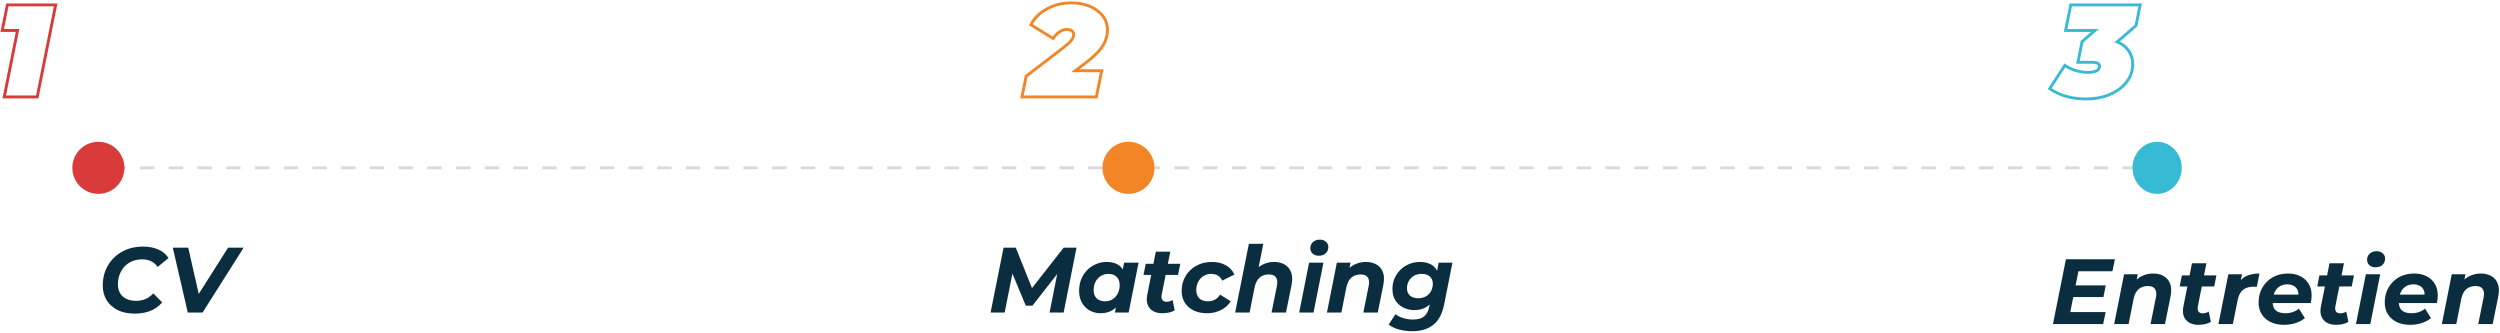
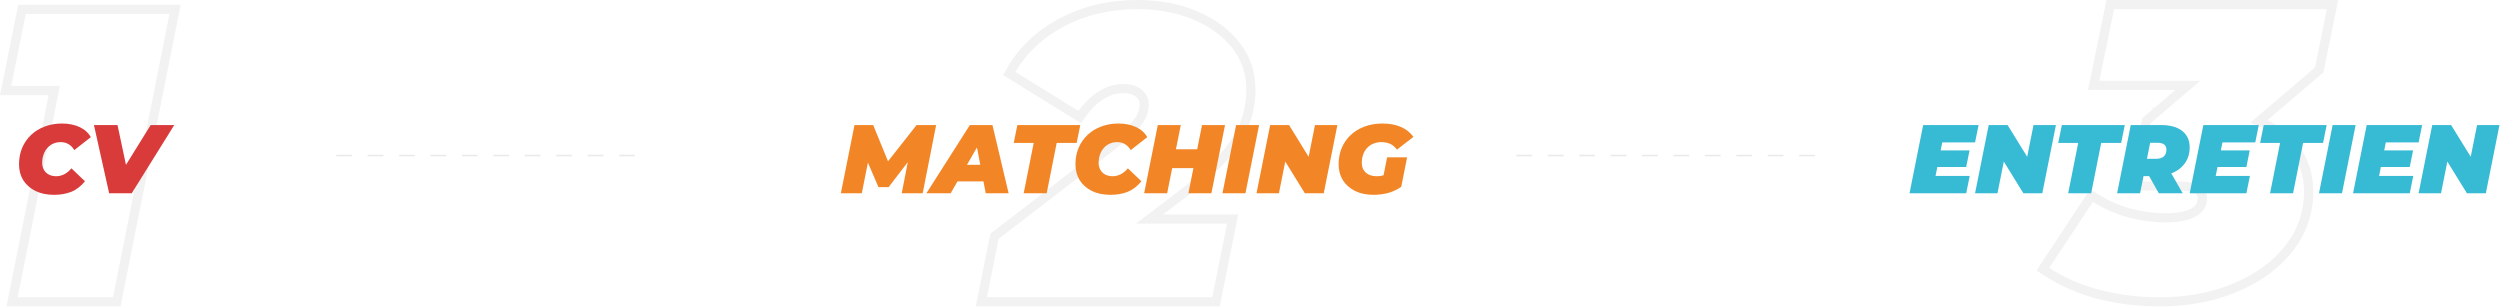
- <svg xmlns="http://www.w3.org/2000/svg" width="864" height="115" viewBox="0 0 864 115" fill="none">
-   <path d="M46.579 108.385C44.296 108.385 42.323 107.979 40.659 107.169C39.016 106.337 37.747 105.195 36.851 103.745C35.955 102.273 35.507 100.577 35.507 98.657C35.507 96.758 35.838 94.987 36.499 93.345C37.182 91.702 38.131 90.284 39.347 89.089C40.584 87.873 42.046 86.924 43.731 86.241C45.438 85.558 47.336 85.217 49.427 85.217C51.432 85.217 53.203 85.558 54.739 86.241C56.275 86.924 57.438 87.905 58.227 89.185L54.483 92.257C53.907 91.403 53.171 90.753 52.275 90.305C51.379 89.857 50.312 89.633 49.075 89.633C47.816 89.633 46.675 89.857 45.651 90.305C44.627 90.731 43.742 91.35 42.995 92.161C42.27 92.95 41.715 93.878 41.331 94.945C40.947 96.011 40.755 97.142 40.755 98.337C40.755 99.468 41 100.459 41.491 101.313C41.982 102.145 42.696 102.795 43.635 103.265C44.574 103.734 45.704 103.969 47.027 103.969C48.179 103.969 49.256 103.766 50.259 103.361C51.262 102.934 52.168 102.273 52.979 101.377L56.051 104.513C54.878 105.878 53.48 106.87 51.859 107.489C50.259 108.086 48.499 108.385 46.579 108.385Z" fill="#0A2E40" />
-   <path d="M64.898 108.001L59.714 85.601H65.058L69.57 105.473H66.21L78.818 85.601H84.194L70.018 108.001H64.898Z" fill="#0A2E40" />
-   <path fill-rule="evenodd" clip-rule="evenodd" d="M0.86 33.999L5.454 11.031H0.154L2.142 1.199H19.844L13.284 33.999H0.86ZM6.674 10.031L2.08 32.999H12.464L18.624 2.199H2.96L1.376 10.031H6.674Z" fill="#D93B3B" />
-   <path fill-rule="evenodd" clip-rule="evenodd" d="M352.592 34L354.181 26.056L367.368 15.93C368.287 15.211 368.96 14.617 369.409 14.142L369.419 14.131L369.429 14.121C369.906 13.644 370.182 13.247 370.32 12.931C370.475 12.577 370.544 12.243 370.544 11.924C370.544 11.555 370.42 11.305 370.138 11.085L370.127 11.077L370.116 11.068C369.847 10.846 369.421 10.68 368.728 10.68C368.024 10.68 367.324 10.882 366.615 11.322L366.607 11.327C365.922 11.743 365.268 12.361 364.656 13.212L364.112 13.969L355.585 8.701L356.07 7.86C357.377 5.598 359.298 3.814 361.793 2.504C364.329 1.158 367.176 0.496 370.312 0.496C372.71 0.496 374.885 0.896 376.817 1.719C378.765 2.536 380.336 3.673 381.485 5.15L380.696 5.764C379.669 4.444 378.247 3.403 376.428 2.64C374.639 1.877 372.6 1.496 370.312 1.496C367.32 1.496 364.636 2.127 362.26 3.388C360.24 4.449 358.644 5.824 357.471 7.515C357.419 7.591 357.368 7.667 357.317 7.744C357.184 7.945 357.057 8.15 356.936 8.36L363.844 12.628C364.519 11.689 365.267 10.971 366.088 10.472C366.939 9.944 367.819 9.68 368.728 9.68C369.579 9.68 370.253 9.885 370.752 10.296C371.28 10.707 371.544 11.249 371.544 11.924C371.544 12.393 371.441 12.863 371.236 13.332C371.031 13.801 370.664 14.3 370.136 14.828C369.637 15.356 368.919 15.987 367.98 16.72L355.088 26.62L353.812 33H378.496L380.124 24.948H370.136L374.888 21.34C376.736 19.932 378.188 18.641 379.244 17.468C380.329 16.265 381.092 15.092 381.532 13.948C382.001 12.775 382.236 11.557 382.236 10.296C382.236 8.595 381.723 7.084 380.696 5.764L381.485 5.15C382.651 6.649 383.236 8.377 383.236 10.296C383.236 11.683 382.978 13.024 382.463 14.313C381.967 15.6 381.128 16.874 379.987 18.137C378.875 19.373 377.371 20.706 375.494 22.136L375.493 22.137L373.107 23.948H381.347L379.314 34H352.592Z" fill="#F28627" />
-   <path fill-rule="evenodd" clip-rule="evenodd" d="M714.315 33.88L714.312 33.879C712.188 33.325 710.253 32.475 708.513 31.326L707.683 30.777L713.474 21.902L714.308 22.431C715.423 23.138 716.619 23.669 717.899 24.024C719.235 24.357 720.483 24.519 721.648 24.519C722.554 24.519 723.25 24.422 723.765 24.258L723.777 24.255C724.34 24.083 724.644 23.871 724.801 23.685L724.805 23.68C724.996 23.457 725.092 23.206 725.092 22.879C725.092 22.59 725.007 22.477 724.837 22.377L724.819 22.366L724.801 22.355C724.547 22.19 724.006 22.031 723.012 22.031H717.524L719.107 14.119L720.316 13.075L720.1 12.947H720.463L722.681 11.031H713.254L715.242 1.199H740.248L738.665 9.112L732.621 14.333C734.053 15.049 735.212 16.015 736.062 17.244C737.073 18.662 737.564 20.32 737.564 22.175C737.564 24.602 736.798 26.798 735.284 28.731C733.813 30.618 731.802 32.077 729.297 33.129C726.809 34.186 724.019 34.703 720.944 34.703C718.663 34.703 716.453 34.429 714.315 33.88ZM728.908 32.207C731.284 31.21 733.147 29.846 734.496 28.115C735.875 26.355 736.564 24.375 736.564 22.175C736.564 20.503 736.124 19.051 735.244 17.819C734.43 16.64 733.28 15.716 731.794 15.048C731.727 15.018 731.66 14.988 731.592 14.959C731.318 14.84 731.035 14.732 730.743 14.634L737.752 8.579L739.028 2.199H716.06L714.476 10.031H725.368L720.02 14.651L718.744 21.031H723.012C724.068 21.031 724.845 21.193 725.344 21.515C725.843 21.809 726.092 22.263 726.092 22.879C726.092 23.437 725.916 23.921 725.564 24.331C725.241 24.713 724.743 25.006 724.068 25.211C723.423 25.417 722.616 25.519 721.648 25.519C720.387 25.519 719.052 25.343 717.644 24.991C716.265 24.61 714.975 24.038 713.772 23.275L709.064 30.491C709.12 30.528 709.175 30.564 709.231 30.6C709.455 30.745 709.683 30.884 709.914 31.018C711.333 31.842 712.883 32.473 714.564 32.911C716.617 33.439 718.744 33.703 720.944 33.703C723.907 33.703 726.561 33.205 728.908 32.207Z" fill="#37BAD4" />
-   <path fill-rule="evenodd" clip-rule="evenodd" d="M30.5 58C30.5 57.724 30.724 57.5 31 57.5H33.483V58.5H31C30.724 58.5 30.5 58.276 30.5 58ZM43.413 58.5H38.448V57.5H43.413V58.5ZM53.344 58.5H48.379V57.5H53.344V58.5ZM63.274 58.5H58.309V57.5H63.274V58.5ZM73.205 58.5H68.24V57.5H73.205V58.5ZM83.135 58.5H78.17V57.5H83.135V58.5ZM93.066 58.5H88.101V57.5H93.066V58.5ZM102.997 58.5H98.031V57.5H102.997V58.5ZM112.927 58.5H107.962V57.5H112.927V58.5ZM122.858 58.5H117.892V57.5H122.858V58.5ZM132.788 58.5H127.823V57.5H132.788V58.5ZM142.719 58.5H137.753V57.5H142.719V58.5ZM152.649 58.5H147.684V57.5H152.649V58.5ZM162.58 58.5H157.615V57.5H162.58V58.5ZM172.51 58.5H167.545V57.5H172.51V58.5ZM182.441 58.5H177.476V57.5H182.441V58.5ZM192.372 58.5H187.406V57.5H192.372V58.5ZM202.302 58.5H197.337V57.5H202.302V58.5ZM212.233 58.5H207.267V57.5H212.233V58.5ZM222.163 58.5H217.198V57.5H222.163V58.5ZM232.094 58.5H227.128V57.5H232.094V58.5ZM242.024 58.5H237.059V57.5H242.024V58.5ZM251.955 58.5H246.989V57.5H251.955V58.5ZM261.885 58.5H256.92V57.5H261.885V58.5ZM271.816 58.5H266.851V57.5H271.816V58.5ZM281.746 58.5H276.781V57.5H281.746V58.5ZM291.677 58.5H286.712V57.5H291.677V58.5ZM301.607 58.5H296.642V57.5H301.607V58.5ZM311.538 58.5H306.573V57.5H311.538V58.5ZM321.469 58.5H316.503V57.5H321.469V58.5ZM331.399 58.5H326.434V57.5H331.399V58.5ZM341.33 58.5H336.364V57.5H341.33V58.5ZM351.26 58.5H346.295V57.5H351.26V58.5ZM361.191 58.5H356.225V57.5H361.191V58.5ZM371.121 58.5H366.156V57.5H371.121V58.5ZM381.052 58.5H376.087V57.5H381.052V58.5ZM390.982 58.5H386.017V57.5H390.982V58.5ZM400.913 58.5H395.948V57.5H400.913V58.5ZM410.843 58.5H405.878V57.5H410.843V58.5ZM420.774 58.5H415.809V57.5H420.774V58.5ZM430.705 58.5H425.739V57.5H430.705V58.5ZM440.635 58.5H435.67V57.5H440.635V58.5ZM450.566 58.5H445.6V57.5H450.566V58.5ZM460.496 58.5H455.531V57.5H460.496V58.5ZM470.427 58.5H465.461V57.5H470.427V58.5ZM480.357 58.5H475.392V57.5H480.357V58.5ZM490.288 58.5H485.323V57.5H490.288V58.5ZM500.218 58.5H495.253V57.5H500.218V58.5ZM510.149 58.5H505.184V57.5H510.149V58.5ZM520.079 58.5H515.114V57.5H520.079V58.5ZM530.01 58.5H525.045V57.5H530.01V58.5ZM539.94 58.5H534.975V57.5H539.94V58.5ZM549.871 58.5H544.906V57.5H549.871V58.5ZM559.802 58.5H554.836V57.5H559.802V58.5ZM569.732 58.5H564.767V57.5H569.732V58.5ZM579.663 58.5H574.697V57.5H579.663V58.5ZM589.593 58.5H584.628V57.5H589.593V58.5ZM599.524 58.5H594.558V57.5H599.524V58.5ZM609.454 58.5H604.489V57.5H609.454V58.5ZM619.385 58.5H614.42V57.5H619.385V58.5ZM629.315 58.5H624.35V57.5H629.315V58.5ZM639.246 58.5H634.281V57.5H639.246V58.5ZM649.176 58.5H644.211V57.5H649.176V58.5ZM659.107 58.5H654.142V57.5H659.107V58.5ZM669.038 58.5H664.072V57.5H669.038V58.5ZM678.968 58.5H674.003V57.5H678.968V58.5ZM688.899 58.5H683.933V57.5H688.899V58.5ZM698.829 58.5H693.864V57.5H698.829V58.5ZM708.76 58.5H703.794V57.5H708.76V58.5ZM718.69 58.5H713.725V57.5H718.69V58.5ZM728.621 58.5H723.656V57.5H728.621V58.5ZM738.551 58.5H733.586V57.5H738.551V58.5ZM746 58.5H743.517V57.5H746V58.5Z" fill="#D9D9D9" />
-   <path d="M43 58C43 62.971 38.971 67 34 67C29.029 67 25 62.971 25 58C25 53.029 29.029 49 34 49C38.971 49 43 53.029 43 58Z" fill="#D93B3B" />
-   <path d="M399 58C399 62.971 394.971 67 390 67C385.029 67 381 62.971 381 58C381 53.029 385.029 49 390 49C394.971 49 399 53.029 399 58Z" fill="#F28627" />
-   <path d="M754 58C754 62.971 750.194 67 745.5 67C740.806 67 737 62.971 737 58C737 53.029 740.806 49 745.5 49C750.194 49 754 53.029 754 58Z" fill="#37BAD4" />
-   <path d="M342.35 108L346.83 85.6H351.054L357.422 101.472L355.182 101.44L367.598 85.6H372.046L367.598 108H362.734L365.71 92.992H366.702L356.814 105.632H354.51L349.23 92.96L350.19 93.056L347.214 108H342.35Z" fill="#0A2E40" />
-   <path d="M380.368 108.256C379.046 108.256 377.819 107.958 376.688 107.36C375.558 106.742 374.651 105.856 373.968 104.704C373.286 103.552 372.944 102.166 372.944 100.544C372.944 99.094 373.179 97.76 373.648 96.544C374.139 95.328 374.822 94.272 375.696 93.376C376.571 92.48 377.584 91.787 378.736 91.296C379.888 90.784 381.126 90.528 382.448 90.528C383.878 90.528 385.104 90.795 386.128 91.328C387.152 91.862 387.91 92.694 388.4 93.824C388.912 94.934 389.094 96.374 388.944 98.144C388.838 100.171 388.422 101.952 387.696 103.488C386.971 105.003 385.99 106.176 384.752 107.008C383.536 107.84 382.075 108.256 380.368 108.256ZM381.904 104.128C382.886 104.128 383.75 103.894 384.496 103.424C385.264 102.934 385.862 102.272 386.288 101.44C386.736 100.587 386.96 99.595 386.96 98.464C386.96 97.291 386.608 96.363 385.904 95.68C385.222 94.998 384.262 94.656 383.024 94.656C382.064 94.656 381.2 94.902 380.432 95.392C379.664 95.862 379.056 96.523 378.608 97.376C378.182 98.208 377.968 99.19 377.968 100.32C377.968 101.494 378.31 102.422 378.992 103.104C379.696 103.787 380.667 104.128 381.904 104.128ZM385.328 108L386 104.576L387.12 99.456L387.792 94.336L388.496 90.784H393.488L390.064 108H385.328Z" fill="#0A2E40" />
-   <path d="M401.694 108.256C400.457 108.256 399.401 108.011 398.526 107.52C397.652 107.008 397.022 106.283 396.638 105.344C396.276 104.384 396.222 103.254 396.478 101.952L399.454 86.976H404.446L401.47 101.92C401.342 102.646 401.417 103.222 401.694 103.648C401.972 104.075 402.484 104.288 403.23 104.288C403.572 104.288 403.913 104.235 404.254 104.128C404.617 104.022 404.948 103.872 405.246 103.68L405.982 107.232C405.364 107.616 404.681 107.883 403.934 108.032C403.188 108.182 402.441 108.256 401.694 108.256ZM395.198 95.008L395.966 91.168H407.902L407.134 95.008H395.198Z" fill="#0A2E40" />
-   <path d="M417.149 108.256C415.379 108.256 413.832 107.936 412.509 107.296C411.208 106.656 410.195 105.76 409.469 104.608C408.744 103.456 408.381 102.102 408.381 100.544C408.381 98.624 408.829 96.918 409.725 95.424C410.621 93.91 411.859 92.715 413.437 91.84C415.016 90.966 416.829 90.528 418.877 90.528C420.712 90.528 422.301 90.912 423.645 91.68C424.989 92.427 425.981 93.494 426.621 94.88L422.397 96.992C422.035 96.182 421.523 95.595 420.861 95.232C420.221 94.848 419.453 94.656 418.557 94.656C417.576 94.656 416.701 94.902 415.933 95.392C415.165 95.862 414.557 96.523 414.109 97.376C413.661 98.208 413.437 99.179 413.437 100.288C413.437 101.462 413.779 102.4 414.461 103.104C415.165 103.787 416.157 104.128 417.437 104.128C418.312 104.128 419.112 103.947 419.837 103.584C420.563 103.2 421.171 102.614 421.661 101.824L425.341 104.128C424.531 105.43 423.4 106.443 421.949 107.168C420.52 107.894 418.92 108.256 417.149 108.256Z" fill="#0A2E40" />
-   <path d="M440.314 90.528C441.764 90.528 443.002 90.838 444.026 91.456C445.05 92.054 445.775 92.939 446.202 94.112C446.65 95.286 446.703 96.736 446.362 98.464L444.442 108H439.45L441.306 98.784C441.562 97.526 441.455 96.555 440.986 95.872C440.538 95.19 439.706 94.848 438.49 94.848C437.231 94.848 436.175 95.211 435.322 95.936C434.49 96.662 433.914 97.771 433.594 99.264L431.866 108H426.874L431.61 84.256H436.602L434.33 95.648L433.338 94.176C434.17 92.918 435.194 92 436.41 91.424C437.647 90.827 438.948 90.528 440.314 90.528Z" fill="#0A2E40" />
-   <path d="M448.999 108L452.423 90.784H457.383L453.959 108H448.999ZM455.751 88.384C454.876 88.384 454.172 88.139 453.639 87.648C453.105 87.136 452.839 86.518 452.839 85.792C452.839 84.939 453.137 84.235 453.735 83.68C454.353 83.104 455.153 82.816 456.135 82.816C457.009 82.816 457.713 83.062 458.247 83.552C458.801 84.022 459.079 84.608 459.079 85.312C459.079 86.23 458.769 86.976 458.151 87.552C457.553 88.107 456.753 88.384 455.751 88.384Z" fill="#0A2E40" />
-   <path d="M472.032 90.528C473.504 90.528 474.752 90.838 475.776 91.456C476.8 92.054 477.526 92.939 477.952 94.112C478.379 95.286 478.422 96.736 478.08 98.464L476.16 108H471.168L473.024 98.784C473.28 97.526 473.174 96.555 472.704 95.872C472.256 95.19 471.424 94.848 470.208 94.848C468.95 94.848 467.894 95.211 467.04 95.936C466.208 96.662 465.632 97.771 465.312 99.264L463.584 108H458.592L462.016 90.784H466.752L465.76 95.648L465.056 94.176C465.888 92.918 466.912 92 468.128 91.424C469.366 90.827 470.667 90.528 472.032 90.528Z" fill="#0A2E40" />
-   <path d="M488.108 114.464C486.444 114.464 484.908 114.272 483.5 113.888C482.113 113.504 480.919 112.939 479.916 112.192L482.284 108.576C482.967 109.131 483.841 109.579 484.908 109.92C485.996 110.262 487.137 110.432 488.332 110.432C490.06 110.432 491.351 110.059 492.204 109.312C493.079 108.566 493.665 107.456 493.964 105.984L494.572 102.88L495.724 98.848L496.492 94.496L497.196 90.784H501.964L499.116 105.12C498.455 108.427 497.196 110.806 495.34 112.256C493.505 113.728 491.095 114.464 488.108 114.464ZM488.844 107.168C487.436 107.168 486.156 106.88 485.004 106.304C483.852 105.728 482.935 104.907 482.252 103.84C481.569 102.752 481.228 101.451 481.228 99.936C481.228 98.614 481.463 97.387 481.932 96.256C482.423 95.126 483.095 94.134 483.948 93.28C484.823 92.406 485.836 91.734 486.988 91.264C488.161 90.774 489.441 90.528 490.828 90.528C492.087 90.528 493.228 90.763 494.252 91.232C495.276 91.702 496.065 92.459 496.62 93.504C497.196 94.55 497.409 95.947 497.26 97.696C497.132 99.595 496.716 101.259 496.012 102.688C495.308 104.096 494.348 105.195 493.132 105.984C491.937 106.774 490.508 107.168 488.844 107.168ZM490.188 103.072C491.169 103.072 492.033 102.859 492.78 102.432C493.527 102.006 494.113 101.419 494.54 100.672C494.967 99.904 495.18 99.03 495.18 98.048C495.18 97.003 494.839 96.182 494.156 95.584C493.473 94.966 492.524 94.656 491.308 94.656C490.327 94.656 489.452 94.87 488.684 95.296C487.937 95.723 487.34 96.32 486.892 97.088C486.465 97.835 486.252 98.699 486.252 99.68C486.252 100.726 486.604 101.558 487.308 102.176C488.012 102.774 488.972 103.072 490.188 103.072Z" fill="#0A2E40" />
-   <path d="M716.962 98.624H727.746L726.946 102.656H716.162L716.962 98.624ZM715.49 107.84H727.714L726.85 112H709.506L713.986 89.6H730.914L730.05 93.76H718.306L715.49 107.84Z" fill="#0A2E40" />
-   <path d="M744.095 94.528C745.567 94.528 746.815 94.838 747.839 95.456C748.863 96.054 749.588 96.939 750.015 98.112C750.442 99.286 750.484 100.736 750.143 102.464L748.223 112H743.231L745.087 102.784C745.343 101.526 745.236 100.555 744.767 99.872C744.319 99.19 743.487 98.848 742.271 98.848C741.012 98.848 739.956 99.211 739.103 99.936C738.271 100.662 737.695 101.771 737.375 103.264L735.647 112H730.655L734.079 94.784H738.815L737.823 99.648L737.119 98.176C737.951 96.918 738.975 96 740.191 95.424C741.428 94.827 742.73 94.528 744.095 94.528Z" fill="#0A2E40" />
-   <path d="M759.788 112.256C758.551 112.256 757.495 112.011 756.62 111.52C755.745 111.008 755.116 110.283 754.732 109.344C754.369 108.384 754.316 107.254 754.572 105.952L757.548 90.976H762.54L759.564 105.92C759.436 106.646 759.511 107.222 759.788 107.648C760.065 108.075 760.577 108.288 761.324 108.288C761.665 108.288 762.007 108.235 762.348 108.128C762.711 108.022 763.041 107.872 763.34 107.68L764.076 111.232C763.457 111.616 762.775 111.883 762.028 112.032C761.281 112.182 760.535 112.256 759.788 112.256ZM753.292 99.008L754.06 95.168H765.996L765.228 99.008H753.292Z" fill="#0A2E40" />
-   <path d="M766.686 112L770.11 94.784H774.846L773.854 99.68L773.406 98.272C774.174 96.886 775.177 95.915 776.414 95.36C777.651 94.806 779.134 94.528 780.862 94.528L779.966 99.136C779.753 99.115 779.55 99.104 779.358 99.104C779.187 99.083 779.006 99.072 778.814 99.072C777.342 99.072 776.137 99.435 775.198 100.16C774.281 100.886 773.662 102.059 773.342 103.68L771.678 112H766.686Z" fill="#0A2E40" />
-   <path d="M789.369 112.256C787.577 112.256 786.02 111.936 784.697 111.296C783.396 110.656 782.383 109.76 781.657 108.608C780.932 107.456 780.569 106.102 780.569 104.544C780.569 102.624 780.996 100.918 781.849 99.424C782.724 97.91 783.919 96.715 785.433 95.84C786.969 94.966 788.729 94.528 790.713 94.528C792.399 94.528 793.849 94.848 795.065 95.488C796.281 96.107 797.22 96.982 797.881 98.112C798.564 99.222 798.905 100.555 798.905 102.112C798.905 102.56 798.873 103.008 798.809 103.456C798.767 103.904 798.703 104.331 798.617 104.736H784.377L784.889 101.824H796.281L794.233 102.72C794.404 101.76 794.351 100.96 794.073 100.32C793.796 99.659 793.348 99.158 792.729 98.816C792.111 98.454 791.364 98.272 790.489 98.272C789.401 98.272 788.473 98.539 787.705 99.072C786.959 99.584 786.393 100.299 786.009 101.216C785.625 102.134 785.433 103.168 785.433 104.32C785.433 105.643 785.796 106.635 786.521 107.296C787.268 107.936 788.388 108.256 789.881 108.256C790.756 108.256 791.599 108.118 792.409 107.84C793.22 107.563 793.913 107.168 794.489 106.656L796.569 109.952C795.567 110.742 794.436 111.328 793.177 111.712C791.94 112.075 790.671 112.256 789.369 112.256Z" fill="#0A2E40" />
-   <path d="M807.319 112.256C806.082 112.256 805.026 112.011 804.151 111.52C803.276 111.008 802.647 110.283 802.263 109.344C801.9 108.384 801.847 107.254 802.103 105.952L805.079 90.976H810.071L807.095 105.92C806.967 106.646 807.042 107.222 807.319 107.648C807.596 108.075 808.108 108.288 808.855 108.288C809.196 108.288 809.538 108.235 809.879 108.128C810.242 108.022 810.572 107.872 810.871 107.68L811.607 111.232C810.988 111.616 810.306 111.883 809.559 112.032C808.812 112.182 808.066 112.256 807.319 112.256ZM800.823 99.008L801.591 95.168H813.527L812.759 99.008H800.823Z" fill="#0A2E40" />
-   <path d="M814.217 112L817.641 94.784H822.601L819.177 112H814.217ZM820.969 92.384C820.095 92.384 819.391 92.139 818.857 91.648C818.324 91.136 818.057 90.518 818.057 89.792C818.057 88.939 818.356 88.235 818.953 87.68C819.572 87.104 820.372 86.816 821.353 86.816C822.228 86.816 822.932 87.062 823.465 87.552C824.02 88.022 824.297 88.608 824.297 89.312C824.297 90.23 823.988 90.976 823.369 91.552C822.772 92.107 821.972 92.384 820.969 92.384Z" fill="#0A2E40" />
-   <path d="M832.963 112.256C831.171 112.256 829.614 111.936 828.291 111.296C826.99 110.656 825.976 109.76 825.251 108.608C824.526 107.456 824.163 106.102 824.163 104.544C824.163 102.624 824.59 100.918 825.443 99.424C826.318 97.91 827.512 96.715 829.027 95.84C830.563 94.966 832.323 94.528 834.307 94.528C835.992 94.528 837.443 94.848 838.659 95.488C839.875 96.107 840.814 96.982 841.475 98.112C842.158 99.222 842.499 100.555 842.499 102.112C842.499 102.56 842.467 103.008 842.403 103.456C842.36 103.904 842.296 104.331 842.211 104.736H827.971L828.483 101.824H839.875L837.827 102.72C837.998 101.76 837.944 100.96 837.667 100.32C837.39 99.659 836.942 99.158 836.323 98.816C835.704 98.454 834.958 98.272 834.083 98.272C832.995 98.272 832.067 98.539 831.299 99.072C830.552 99.584 829.987 100.299 829.603 101.216C829.219 102.134 829.027 103.168 829.027 104.32C829.027 105.643 829.39 106.635 830.115 107.296C830.862 107.936 831.982 108.256 833.475 108.256C834.35 108.256 835.192 108.118 836.003 107.84C836.814 107.563 837.507 107.168 838.083 106.656L840.163 109.952C839.16 110.742 838.03 111.328 836.771 111.712C835.534 112.075 834.264 112.256 832.963 112.256Z" fill="#0A2E40" />
-   <path d="M857.345 94.528C858.817 94.528 860.065 94.838 861.089 95.456C862.113 96.054 862.838 96.939 863.265 98.112C863.692 99.286 863.734 100.736 863.393 102.464L861.473 112H856.481L858.337 102.784C858.593 101.526 858.486 100.555 858.017 99.872C857.569 99.19 856.737 98.848 855.521 98.848C854.262 98.848 853.206 99.211 852.353 99.936C851.521 100.662 850.945 101.771 850.625 103.264L848.897 112H843.905L847.329 94.784H852.065L851.073 99.648L850.369 98.176C851.201 96.918 852.225 96 853.441 95.424C854.678 94.827 855.98 94.528 857.345 94.528Z" fill="#0A2E40" />
+ <svg xmlns="http://www.w3.org/2000/svg" width="1591" height="195" viewBox="0 0 1591 195" fill="none">
+   <path fill-rule="evenodd" clip-rule="evenodd" d="M4.127 195L30.956 60.553H0L11.614 3H115L76.687 195H4.127ZM38.08 54.7L11.252 189.146H71.899L107.876 8.854H16.391L7.14 54.7H38.08Z" fill="#F2F2F2" />
+   <path fill-rule="evenodd" clip-rule="evenodd" d="M621 195L630.229 148.762L706.826 89.826C712.164 85.646 716.076 82.185 718.683 79.419L718.74 79.358L718.799 79.3C721.568 76.525 723.172 74.212 723.974 72.375C724.875 70.311 725.276 68.371 725.276 66.513C725.276 64.364 724.556 62.908 722.918 61.632L722.854 61.582L722.792 61.531C721.225 60.238 718.752 59.273 714.728 59.273C710.636 59.273 706.574 60.447 702.456 63.007L702.408 63.038C698.425 65.46 694.629 69.053 691.075 74.007L687.913 78.415L638.382 47.752L641.202 42.859C648.79 29.692 659.95 19.313 674.445 11.685C689.173 3.854 705.713 0 723.929 0C737.859 0 750.491 2.326 761.716 7.118C773.028 11.873 782.156 18.488 788.831 27.088L784.246 30.661C778.282 22.978 770.019 16.917 759.455 12.479C749.061 8.04 737.219 5.82 723.929 5.82C706.549 5.82 690.959 9.491 677.157 16.832C665.423 23.005 656.151 31.012 649.341 40.853C649.037 41.293 648.738 41.736 648.444 42.183C647.673 43.353 646.935 44.549 646.232 45.77L686.358 70.611C690.277 65.147 694.622 60.965 699.393 58.062C704.334 54.989 709.446 53.453 714.728 53.453C719.669 53.453 723.588 54.648 726.484 57.038C729.551 59.428 731.085 62.587 731.085 66.513C731.085 69.245 730.489 71.977 729.296 74.708C728.103 77.44 725.973 80.342 722.906 83.415C720.01 86.488 715.835 90.159 710.383 94.427L635.497 152.047L628.085 189.18H771.467L780.923 142.316H722.906L750.509 121.316C761.244 113.121 769.678 105.609 775.812 98.78C782.116 91.781 786.546 84.952 789.102 78.293C791.828 71.464 793.191 64.379 793.191 57.038C793.191 47.136 790.21 38.343 784.246 30.661L788.831 27.088C795.602 35.811 799 45.866 799 57.038C799 65.108 797.5 72.915 794.509 80.419C791.629 87.906 786.752 95.32 780.128 102.675C773.668 109.867 764.93 117.624 754.029 125.946L754.022 125.952L740.163 136.495H788.024L776.219 195H621Z" fill="#F2F2F2" />
+   <path fill-rule="evenodd" clip-rule="evenodd" d="M1335.1 190.207L1335.08 190.202C1322.56 186.978 1311.15 182.032 1300.89 175.341L1296 172.151L1330.14 120.495L1335.06 123.572C1341.63 127.689 1348.69 130.778 1356.23 132.845C1364.11 134.784 1371.47 135.727 1378.34 135.727C1383.67 135.727 1387.78 135.162 1390.82 134.208L1390.89 134.186C1394.21 133.189 1396 131.954 1396.92 130.873L1396.95 130.845C1398.08 129.544 1398.64 128.083 1398.64 126.182C1398.64 124.496 1398.14 123.841 1397.14 123.26L1397.03 123.197L1396.92 123.13C1395.43 122.173 1392.24 121.246 1386.38 121.246H1354.02L1363.35 75.194L1370.48 69.117L1369.21 68.376H1371.35L1384.43 57.224H1328.84L1340.57 0H1488L1478.67 46.052L1443.03 76.443C1451.48 80.607 1458.31 86.231 1463.32 93.386C1469.28 101.638 1472.18 111.289 1472.18 122.085C1472.18 136.211 1467.66 148.992 1458.73 160.241C1450.06 171.222 1438.2 179.713 1423.43 185.835C1408.76 191.987 1392.31 195 1374.19 195C1360.74 195 1347.7 193.406 1335.1 190.207ZM1421.14 180.473C1435.15 174.668 1446.13 166.729 1454.09 156.657C1462.22 146.413 1466.28 134.889 1466.28 122.085C1466.28 112.353 1463.69 103.902 1458.5 96.732C1453.7 89.869 1446.92 84.492 1438.16 80.6C1437.76 80.426 1437.37 80.254 1436.97 80.086C1435.35 79.394 1433.68 78.763 1431.96 78.193L1473.28 42.953L1480.81 5.82H1345.39L1336.05 51.404H1400.27L1368.74 78.293L1361.21 115.426H1386.38C1392.6 115.426 1397.19 116.365 1400.13 118.243C1403.07 119.95 1404.54 122.597 1404.54 126.182C1404.54 129.426 1403.5 132.243 1401.42 134.633C1399.52 136.852 1396.58 138.56 1392.6 139.755C1388.8 140.95 1384.04 141.547 1378.34 141.547C1370.9 141.547 1363.03 140.523 1354.73 138.474C1346.6 136.255 1338.99 132.926 1331.9 128.487L1304.14 170.485C1304.47 170.698 1304.8 170.91 1305.13 171.119C1306.45 171.96 1307.79 172.771 1309.15 173.552C1317.52 178.345 1326.65 182.017 1336.57 184.57C1348.68 187.643 1361.21 189.18 1374.19 189.18C1391.65 189.18 1407.3 186.277 1421.14 180.473Z" fill="#F2F2F2" />
+   <path d="M535.119 122.999L543.799 79.599H555.703L567.297 107.933H560.973L583.293 79.599H595.755L587.199 122.999H573.869L578.395 99.687L580.503 99.563L565.499 119.093H559.051L550.619 99.501L553.099 99.687L548.449 122.999H535.119Z" fill="#F28627" />
+   <path d="M589.561 122.999L617.213 79.599H631.597L641.889 122.999H627.319L620.313 86.357H626.017L604.999 122.999H589.561ZM602.333 115.435L608.161 104.895H628.125L629.737 115.435H602.333Z" fill="#F28627" />
+   <path d="M651.469 122.999L657.855 90.945H645.145L647.439 79.599H687.491L685.197 90.945H672.487L666.101 122.999H651.469Z" fill="#F28627" />
+   <path d="M706.682 123.991C702.218 123.991 698.312 123.185 694.964 121.573C691.616 119.92 689.012 117.647 687.152 114.753C685.333 111.819 684.424 108.429 684.424 104.585C684.424 100.783 685.085 97.29 686.408 94.107C687.772 90.925 689.673 88.176 692.112 85.861C694.551 83.547 697.444 81.769 700.792 80.529C704.14 79.248 707.819 78.607 711.828 78.607C716.003 78.607 719.702 79.351 722.926 80.839C726.15 82.327 728.547 84.477 730.118 87.287L719.578 95.533C718.669 93.921 717.491 92.681 716.044 91.813C714.597 90.904 712.882 90.449 710.898 90.449C709.162 90.449 707.571 90.78 706.124 91.441C704.719 92.061 703.499 92.971 702.466 94.169C701.433 95.327 700.627 96.711 700.048 98.323C699.469 99.935 699.18 101.713 699.18 103.655C699.18 105.35 699.552 106.838 700.296 108.119C701.04 109.401 702.073 110.393 703.396 111.095C704.76 111.798 706.331 112.149 708.108 112.149C709.803 112.149 711.456 111.757 713.068 110.971C714.721 110.186 716.292 108.905 717.78 107.127L726.398 115.373C723.753 118.597 720.797 120.85 717.532 122.131C714.308 123.371 710.691 123.991 706.682 123.991Z" fill="#F28627" />
+   <path d="M764.971 79.599H779.603L770.923 122.999H756.291L764.971 79.599ZM742.775 122.999H728.143L736.823 79.599H751.455L742.775 122.999ZM760.445 107.003H745.007L747.425 94.975H762.863L760.445 107.003Z" fill="#F28627" />
+   <path d="M777.973 122.999L786.653 79.599H801.285L792.605 122.999H777.973Z" fill="#F28627" />
+   <path d="M799.648 122.999L808.328 79.599H820.356L836.662 106.011H831.578L836.848 79.599H851.108L842.428 122.999H830.4L814.094 96.587H819.178L813.908 122.999H799.648Z" fill="#F28627" />
+   <path d="M874.155 123.991C869.691 123.991 865.785 123.185 862.437 121.573C859.089 119.92 856.485 117.647 854.625 114.753C852.806 111.819 851.897 108.429 851.897 104.585C851.897 100.783 852.558 97.29 853.881 94.107C855.245 90.925 857.167 88.176 859.647 85.861C862.127 83.547 865.061 81.769 868.451 80.529C871.881 79.248 875.663 78.607 879.797 78.607C884.343 78.607 888.249 79.331 891.515 80.777C894.821 82.183 897.487 84.291 899.513 87.101L889.035 95.223C887.629 93.405 886.141 92.165 884.571 91.503C883 90.801 881.181 90.449 879.115 90.449C877.213 90.449 875.498 90.78 873.969 91.441C872.439 92.061 871.117 92.971 870.001 94.169C868.926 95.327 868.099 96.711 867.521 98.323C866.942 99.935 866.653 101.713 866.653 103.655C866.653 105.35 867.025 106.838 867.769 108.119C868.554 109.401 869.649 110.393 871.055 111.095C872.501 111.798 874.217 112.149 876.201 112.149C877.854 112.149 879.507 111.881 881.161 111.343C882.814 110.765 884.509 109.793 886.245 108.429L891.763 118.845C889.489 120.499 886.844 121.78 883.827 122.689C880.809 123.557 877.585 123.991 874.155 123.991ZM879.487 116.613L882.773 100.121H895.483L891.763 118.845L879.487 116.613Z" fill="#F28627" />
+   <path d="M34.361 123.991C29.898 123.991 25.991 123.185 22.643 121.573C19.296 119.92 16.692 117.647 14.832 114.753C13.013 111.819 12.104 108.429 12.104 104.585C12.104 100.783 12.765 97.29 14.088 94.107C15.451 90.925 17.353 88.176 19.791 85.861C22.23 83.547 25.123 81.769 28.471 80.529C31.82 79.248 35.498 78.607 39.508 78.607C43.682 78.607 47.382 79.351 50.605 80.839C53.83 82.327 56.227 84.477 57.797 87.287L47.258 95.533C46.348 93.921 45.17 92.681 43.724 91.813C42.277 90.904 40.562 90.449 38.578 90.449C36.842 90.449 35.25 90.78 33.803 91.441C32.398 92.061 31.179 92.971 30.145 94.169C29.112 95.327 28.306 96.711 27.727 98.323C27.149 99.935 26.86 101.713 26.86 103.655C26.86 105.35 27.232 106.838 27.976 108.119C28.72 109.401 29.753 110.393 31.076 111.095C32.44 111.798 34.01 112.149 35.788 112.149C37.482 112.149 39.136 111.757 40.748 110.971C42.401 110.186 43.971 108.905 45.459 107.127L54.078 115.373C51.432 118.597 48.477 120.85 45.212 122.131C41.987 123.371 38.371 123.991 34.361 123.991Z" fill="#D93B3B" />
+   <path d="M69.462 122.999L59.79 79.599H74.794L82.606 116.365H73.058L95.874 79.599H110.878L83.846 122.999H69.462Z" fill="#D93B3B" />
+   <path d="M1234.06 95.72H1253.41L1251.3 106.26H1231.96L1234.06 95.72ZM1231.77 111.964H1253.53L1251.3 123H1215.22L1223.9 79.6H1259.17L1256.94 90.636H1236.05L1231.77 111.964Z" fill="#37BAD4" />
+   <path d="M1256.93 123L1265.61 79.6H1277.64L1293.95 106.012H1288.86L1294.13 79.6H1308.39L1299.71 123H1287.68L1271.38 96.588H1276.46L1271.19 123H1256.93Z" fill="#37BAD4" />
+   <path d="M1316.19 123L1322.57 90.946H1309.86L1312.16 79.6H1352.21L1349.91 90.946H1337.2L1330.82 123H1316.19Z" fill="#37BAD4" />
+   <path d="M1347.33 123L1356.01 79.6H1375.48C1381.22 79.6 1385.67 80.86 1388.81 83.382C1391.95 85.862 1393.52 89.354 1393.52 93.86C1393.52 97.497 1392.61 100.68 1390.79 103.408C1389.01 106.136 1386.47 108.264 1383.17 109.794C1379.9 111.323 1376.04 112.088 1371.57 112.088H1357.56L1365.37 105.95L1361.96 123H1347.33ZM1373.87 123L1364.94 107.19H1380L1389.06 123H1373.87ZM1365 107.686L1359.85 101.052H1372.32C1374.34 101.052 1375.91 100.556 1377.03 99.564C1378.14 98.53 1378.7 97.104 1378.7 95.286C1378.7 93.715 1378.21 92.599 1377.21 91.938C1376.26 91.235 1374.94 90.884 1373.25 90.884H1361.9L1369.71 84.064L1365 107.686Z" fill="#37BAD4" />
+   <path d="M1412.37 95.72H1431.72L1429.61 106.26H1410.27L1412.37 95.72ZM1410.08 111.964H1431.84L1429.61 123H1393.53L1402.21 79.6H1437.48L1435.25 90.636H1414.36L1410.08 111.964Z" fill="#37BAD4" />
+   <path d="M1444.67 123L1451.05 90.946H1438.34L1440.64 79.6H1480.69L1478.4 90.946H1465.69L1459.3 123H1444.67Z" fill="#37BAD4" />
+   <path d="M1475.81 123L1484.49 79.6H1499.12L1490.44 123H1475.81Z" fill="#37BAD4" />
+   <path d="M1516.33 95.72H1535.68L1533.57 106.26H1514.23L1516.33 95.72ZM1514.04 111.964H1535.8L1533.57 123H1497.49L1506.17 79.6H1541.44L1539.21 90.636H1518.32L1514.04 111.964Z" fill="#37BAD4" />
+   <path d="M1539.2 123L1547.88 79.6H1559.91L1576.22 106.012H1571.13L1576.4 79.6H1590.66L1581.98 123H1569.95L1553.65 96.588H1558.73L1553.46 123H1539.2Z" fill="#37BAD4" />
+   <path d="M965 99H1157" stroke="#EAEAEA" stroke-dasharray="10 10" />
+   <path d="M214 99H406" stroke="#EAEAEA" stroke-dasharray="10 10" />
</svg>
